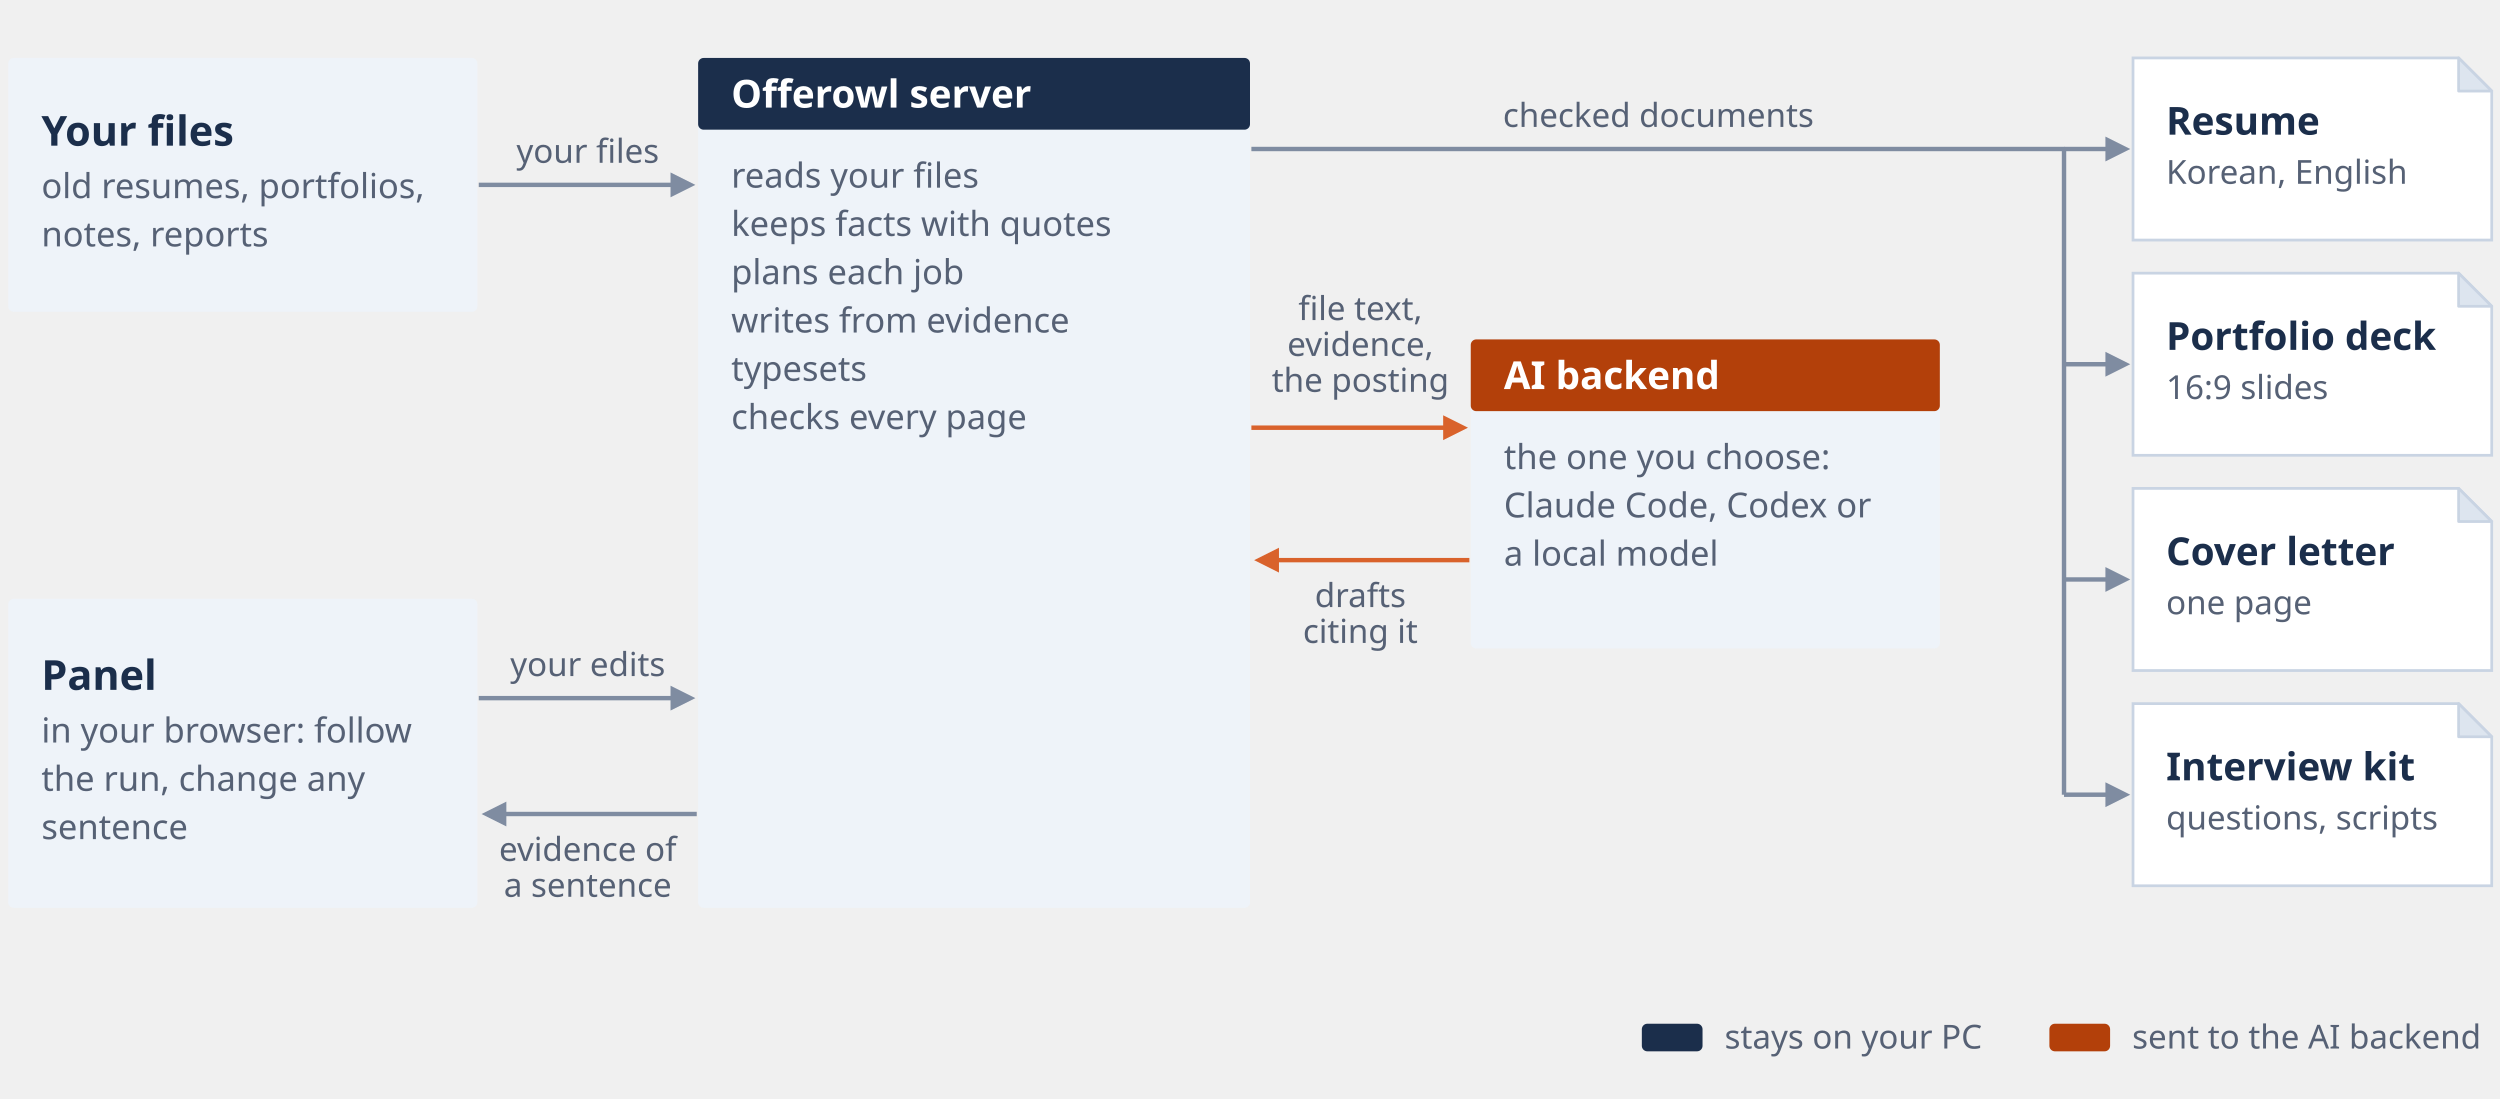
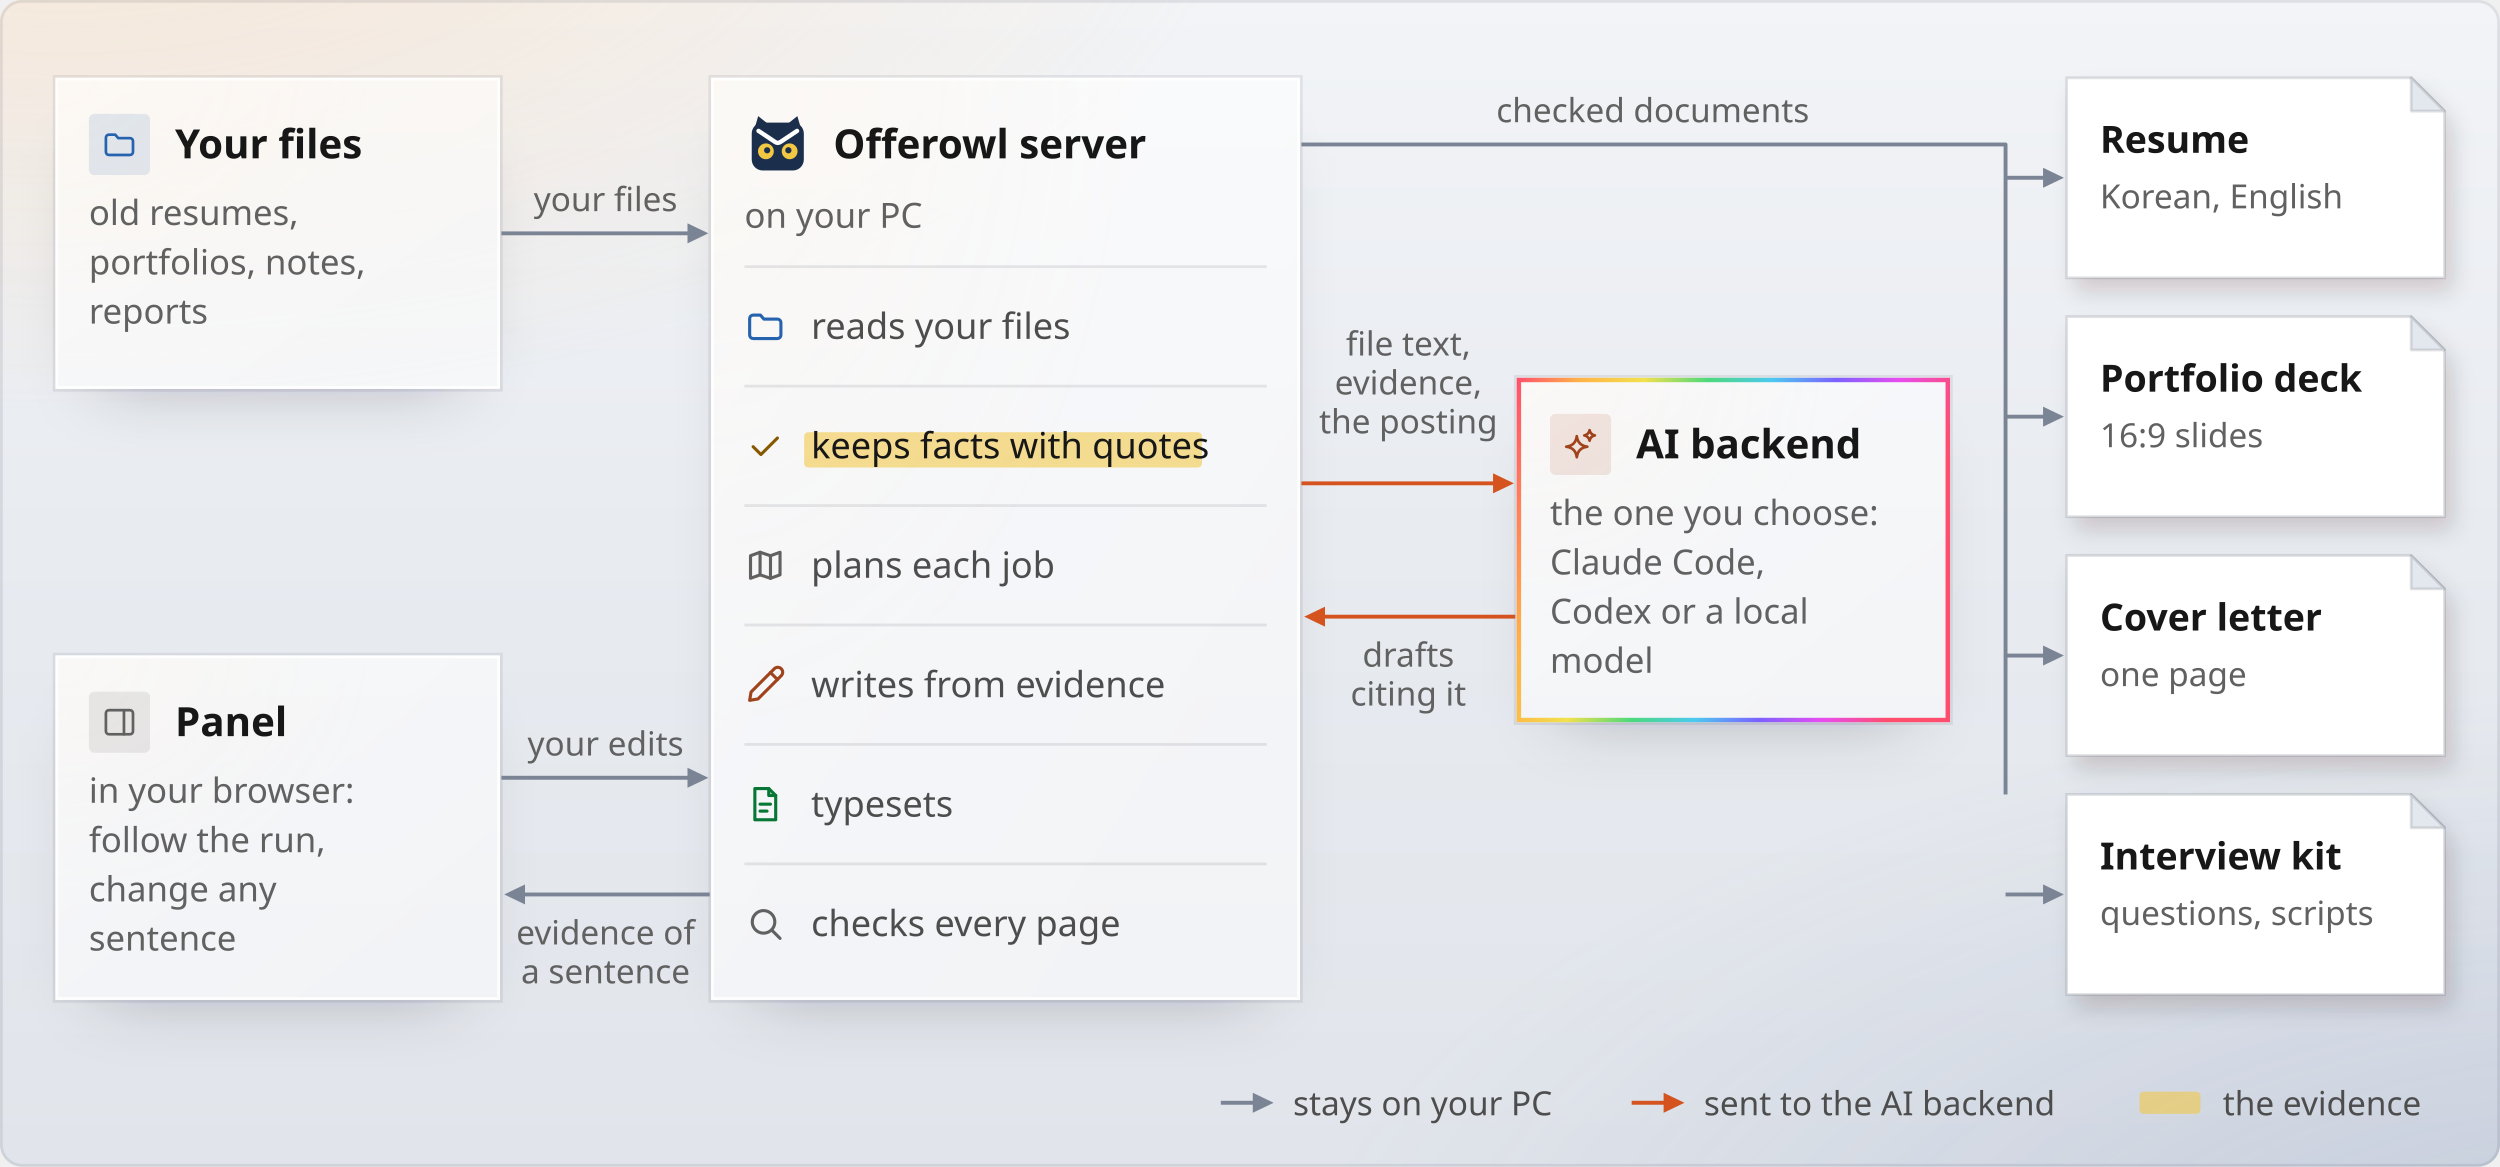
- <svg xmlns="http://www.w3.org/2000/svg" viewBox="-3 -3 906 398" width="906" height="398" font-family="Pretendard, -apple-system, BlinkMacSystemFont, 'Segoe UI', 'Noto Sans', Helvetica, Arial, sans-serif" role="img" aria-label="Your files and the panel in your browser go to the Offerowl server on your PC. The server reads the files, keeps the facts their quotes back, plans each job, has the one AI backend you chose write from that evidence, typesets and checks. It sends the AI backend the text of the files you add, the posting and the evidence of the part being written, and gives back a resume, a portfolio deck, a cover letter and an interview kit, all on your PC">
-   <rect x="0.0" y="18.0" width="170.0" height="92.0" rx="2" fill="#eef3f9" />
-   <text x="12.0" y="49.8" font-size="15" font-weight="600" fill="#1b2e4b" data-box="12.0,158.0">Your files</text>
-   <text x="12.0" y="68.8" font-size="12.5" fill="#566175" data-box="12.0,158.0">old resumes, portfolios,</text>
-   <text x="12.0" y="86.3" font-size="12.5" fill="#566175" data-box="12.0,158.0">notes, reports</text>
-   <rect x="0.0" y="214.0" width="170.0" height="112.0" rx="2" fill="#eef3f9" />
-   <text x="12.0" y="247.0" font-size="15" font-weight="600" fill="#1b2e4b" data-box="12.0,158.0">Panel</text>
-   <text x="12.0" y="266.1" font-size="12.5" fill="#566175" data-box="12.0,158.0">in your browser: follow</text>
-   <text x="12.0" y="283.6" font-size="12.5" fill="#566175" data-box="12.0,158.0">the run, change any</text>
-   <text x="12.0" y="301.1" font-size="12.5" fill="#566175" data-box="12.0,158.0">sentence</text>
-   <rect x="250.0" y="18.0" width="200.0" height="308.0" rx="2" fill="#eef3f9" />
-   <rect x="250.0" y="18.0" width="200.0" height="26.0" rx="2" fill="#1b2e4b" />
-   <text x="262.0" y="36.0" font-size="14" font-weight="600" fill="#ffffff" data-box="262.0,438.0">Offerowl server</text>
-   <text x="262.0" y="65.0" font-size="12.5" fill="#566175" data-box="262.0,438.0">reads your files</text>
-   <text x="262.0" y="82.5" font-size="12.5" fill="#566175" data-box="262.0,438.0">keeps facts with quotes</text>
-   <text x="262.0" y="100.0" font-size="12.5" fill="#566175" data-box="262.0,438.0">plans each job</text>
-   <text x="262.0" y="117.5" font-size="12.5" fill="#566175" data-box="262.0,438.0">writes from evidence</text>
-   <text x="262.0" y="135.0" font-size="12.5" fill="#566175" data-box="262.0,438.0">typesets</text>
-   <text x="262.0" y="152.5" font-size="12.5" fill="#566175" data-box="262.0,438.0">checks every page</text>
-   <rect x="530.0" y="120.0" width="170.0" height="112.0" rx="2" fill="#eef3f9" />
-   <rect x="530.0" y="120.0" width="170.0" height="26.0" rx="2" fill="#b3400a" />
-   <text x="542.0" y="138.0" font-size="14" font-weight="600" fill="#ffffff" data-box="542.0,688.0">AI backend</text>
-   <text x="542.0" y="167.0" font-size="12.5" fill="#566175" data-box="542.0,688.0">the one you choose:</text>
-   <text x="542.0" y="184.5" font-size="12.5" fill="#566175" data-box="542.0,688.0">Claude Code, Codex or</text>
-   <text x="542.0" y="202.0" font-size="12.5" fill="#566175" data-box="542.0,688.0">a local model</text>
-   <path d="M770.0,18.0 H888.0 L900.0,30.0 V84.0 H770.0 Z" fill="#ffffff" stroke="#c9d4e3" stroke-width="1" />
-   <path d="M888.0,18.0 V30.0 H900.0 Z" fill="#dde5ef" stroke="#c9d4e3" stroke-width="1" stroke-linejoin="round" />
-   <text x="782.0" y="45.8" font-size="14" font-weight="600" fill="#1b2e4b" data-box="782.0,886.0">Resume</text>
-   <text x="782.0" y="63.6" font-size="12" fill="#566175" data-box="782.0,886.0">Korean, English</text>
-   <path d="M770.0,96.0 H888.0 L900.0,108.0 V162.0 H770.0 Z" fill="#ffffff" stroke="#c9d4e3" stroke-width="1" />
-   <path d="M888.0,96.0 V108.0 H900.0 Z" fill="#dde5ef" stroke="#c9d4e3" stroke-width="1" stroke-linejoin="round" />
-   <text x="782.0" y="123.8" font-size="14" font-weight="600" fill="#1b2e4b" data-box="782.0,886.0">Portfolio deck</text>
-   <text x="782.0" y="141.6" font-size="12" fill="#566175" data-box="782.0,886.0">16:9 slides</text>
-   <path d="M770.0,174.0 H888.0 L900.0,186.0 V240.0 H770.0 Z" fill="#ffffff" stroke="#c9d4e3" stroke-width="1" />
-   <path d="M888.0,174.0 V186.0 H900.0 Z" fill="#dde5ef" stroke="#c9d4e3" stroke-width="1" stroke-linejoin="round" />
-   <text x="782.0" y="201.8" font-size="14" font-weight="600" fill="#1b2e4b" data-box="782.0,886.0">Cover letter</text>
-   <text x="782.0" y="219.6" font-size="12" fill="#566175" data-box="782.0,886.0">one page</text>
-   <path d="M770.0,252.0 H888.0 L900.0,264.0 V318.0 H770.0 Z" fill="#ffffff" stroke="#c9d4e3" stroke-width="1" />
-   <path d="M888.0,252.0 V264.0 H900.0 Z" fill="#dde5ef" stroke="#c9d4e3" stroke-width="1" stroke-linejoin="round" />
-   <text x="782.0" y="279.8" font-size="14" font-weight="600" fill="#1b2e4b" data-box="782.0,886.0">Interview kit</text>
-   <text x="782.0" y="297.6" font-size="12" fill="#566175" data-box="782.0,886.0">questions, scripts</text>
-   <path d="M170.5,64.0 L241.5,64.0" fill="none" stroke="#7f8ca1" stroke-width="1.6" stroke-linejoin="round" />
-   <path d="M249.0,64.0 L240.0,68.5 L240.0,59.5 Z" fill="#7f8ca1" />
-   <text x="210.0" y="56.0" font-size="12" fill="#566175" text-anchor="middle" data-box="173.0,247.0">your files</text>
-   <path d="M170.5,250.0 L241.5,250.0" fill="none" stroke="#7f8ca1" stroke-width="1.6" stroke-linejoin="round" />
-   <path d="M249.0,250.0 L240.0,254.5 L240.0,245.5 Z" fill="#7f8ca1" />
-   <text x="210.0" y="242.0" font-size="12" fill="#566175" text-anchor="middle" data-box="173.0,247.0">your edits</text>
-   <path d="M249.5,292.0 L179.0,292.0" fill="none" stroke="#7f8ca1" stroke-width="1.6" stroke-linejoin="round" />
-   <path d="M171.5,292.0 L180.5,287.5 L180.5,296.5 Z" fill="#7f8ca1" />
-   <text x="210.0" y="309.0" font-size="12" fill="#566175" text-anchor="middle" data-box="173.0,247.0">evidence of</text>
-   <text x="210.0" y="322.0" font-size="12" fill="#566175" text-anchor="middle" data-box="173.0,247.0">a sentence</text>
-   <path d="M450.5,152.0 L521.5,152.0" fill="none" stroke="#d9622b" stroke-width="1.6" stroke-linejoin="round" />
-   <path d="M529.0,152.0 L520.0,156.5 L520.0,147.5 Z" fill="#d9622b" />
-   <text x="490.0" y="113.0" font-size="12" fill="#566175" text-anchor="middle" data-box="453.0,527.0">file text,</text>
-   <text x="490.0" y="126.0" font-size="12" fill="#566175" text-anchor="middle" data-box="453.0,527.0">evidence,</text>
-   <text x="490.0" y="139.0" font-size="12" fill="#566175" text-anchor="middle" data-box="453.0,527.0">the posting</text>
-   <path d="M529.5,200.0 L459.0,200.0" fill="none" stroke="#d9622b" stroke-width="1.6" stroke-linejoin="round" />
-   <path d="M451.5,200.0 L460.5,195.5 L460.5,204.5 Z" fill="#d9622b" />
-   <text x="490.0" y="217.0" font-size="12" fill="#566175" text-anchor="middle" data-box="453.0,527.0">drafts</text>
-   <text x="490.0" y="230.0" font-size="12" fill="#566175" text-anchor="middle" data-box="453.0,527.0">citing it</text>
-   <path d="M450.5,51 H745 V285" fill="none" stroke="#7f8ca1" stroke-width="1.6" stroke-linejoin="round" />
-   <path d="M745.0,51.0 L761.5,51.0" fill="none" stroke="#7f8ca1" stroke-width="1.6" stroke-linejoin="round" />
-   <path d="M769.0,51.0 L760.0,55.5 L760.0,46.5 Z" fill="#7f8ca1" />
-   <path d="M745.0,129.0 L761.5,129.0" fill="none" stroke="#7f8ca1" stroke-width="1.6" stroke-linejoin="round" />
-   <path d="M769.0,129.0 L760.0,133.5 L760.0,124.5 Z" fill="#7f8ca1" />
-   <path d="M745.0,207.0 L761.5,207.0" fill="none" stroke="#7f8ca1" stroke-width="1.6" stroke-linejoin="round" />
-   <path d="M769.0,207.0 L760.0,211.5 L760.0,202.5 Z" fill="#7f8ca1" />
-   <path d="M745.0,285.0 L761.5,285.0" fill="none" stroke="#7f8ca1" stroke-width="1.6" stroke-linejoin="round" />
-   <path d="M769.0,285.0 L760.0,289.5 L760.0,280.5 Z" fill="#7f8ca1" />
-   <text x="598.0" y="43.0" font-size="12" fill="#566175" text-anchor="middle" data-box="455.0,740.0">checked documents</text>
-   <rect x="592.0" y="368.0" width="22.0" height="10.0" rx="2" fill="#1b2e4b" />
-   <text x="622.0" y="377.0" font-size="12" fill="#566175" data-box="622.0,900.0">stays on your PC</text>
-   <rect x="739.7" y="368.0" width="22.0" height="10.0" rx="2" fill="#b3400a" />
-   <text x="769.7" y="377.0" font-size="12" fill="#566175" data-box="769.7,900.0">sent to the AI backend</text>
+ <svg xmlns="http://www.w3.org/2000/svg" viewBox="0 0 900 420" width="900" height="420" font-family="Pretendard, -apple-system, BlinkMacSystemFont, 'Segoe UI', 'Noto Sans', Helvetica, Arial, sans-serif" role="img" aria-label="Your files and the panel in your browser go to the Offerowl server on your PC. The server reads the files, keeps the facts their quotes back, plans each job, has the one AI backend you chose write from that evidence, typesets and checks. It sends the AI backend the text of the files you add, the posting and the evidence of the part being written, and gives back a resume, a portfolio deck, a cover letter and an interview kit, all on your PC">
+   <defs>
+     <linearGradient id="desk" x1="0" y1="0" x2="0" y2="1">
+       <stop offset="0" stop-color="#f2f4f7" />
+       <stop offset=".46" stop-color="#e8ebf0" />
+       <stop offset="1" stop-color="#e1e5eb" />
+     </linearGradient>
+     <radialGradient id="lamp" cx=".03" cy="-.12" r=".74">
+       <stop offset="0" stop-color="#ffc88a" stop-opacity="0.32" />
+       <stop offset=".64" stop-color="#ffc88a" stop-opacity="0" />
+     </radialGradient>
+     <radialGradient id="shade" cx="1.06" cy="1.14" r=".88">
+       <stop offset="0" stop-color="#425c94" stop-opacity="0.2" />
+       <stop offset=".62" stop-color="#425c94" stop-opacity="0" />
+     </radialGradient>
+     <linearGradient id="sheen" x1="0" y1="0" x2="1" y2="1">
+       <stop offset="0" stop-color="#ffffff" stop-opacity="0.5" />
+       <stop offset=".55" stop-color="#ffffff" stop-opacity="0.08" />
+       <stop offset="1" stop-color="#ffffff" stop-opacity="0" />
+     </linearGradient>
+     <radialGradient id="lampbox" cx="0" cy="0" r="1.3">
+       <stop offset="0" stop-color="#ffbe6e" stop-opacity="0.075" />
+       <stop offset=".55" stop-color="#ffbe6e" stop-opacity="0" />
+     </radialGradient>
+     <linearGradient id="rainbow" x1="0" y1="0" x2="1" y2=".18">
+       <stop offset="0.000" stop-color="#ff4d6d" />
+       <stop offset="0.143" stop-color="#ffb347" />
+       <stop offset="0.286" stop-color="#f2e14c" />
+       <stop offset="0.429" stop-color="#4cd97b" />
+       <stop offset="0.571" stop-color="#4cc9f0" />
+       <stop offset="0.714" stop-color="#7b61ff" />
+       <stop offset="0.857" stop-color="#e84cf0" />
+       <stop offset="1.000" stop-color="#ff4d6d" />
+     </linearGradient>
+     <filter id="soft" filterUnits="userSpaceOnUse" x="0" y="0" width="900" height="420">
+       <feGaussianBlur stdDeviation="13" />
+     </filter>
+     <filter id="sheet" x="-20%" y="-20%" width="150%" height="170%">
+       <feGaussianBlur in="SourceAlpha" stdDeviation="4" />
+       <feOffset dx="3" dy="5" result="b" />
+       <feFlood flood-color="#281e0f" flood-opacity="0.16" />
+       <feComposite in2="b" operator="in" />
+       <feMerge>
+         <feMergeNode />
+         <feMergeNode in="SourceGraphic" />
+       </feMerge>
+     </filter>
+     <clipPath id="o1">
+       <path clip-rule="evenodd" d="M-40,-40 H940 V460 H-40 Z M20.0,28.0 H180.0 V140.0 H20.0 Z" />
+     </clipPath>
+     <clipPath id="i1">
+       <path d="M20.0,28.0 H180.0 V140.0 H20.0 Z" />
+     </clipPath>
+     <clipPath id="o2">
+       <path clip-rule="evenodd" d="M-40,-40 H940 V460 H-40 Z M20.0,236.0 H180.0 V360.0 H20.0 Z" />
+     </clipPath>
+     <clipPath id="i2">
+       <path d="M20.0,236.0 H180.0 V360.0 H20.0 Z" />
+     </clipPath>
+     <clipPath id="o3">
+       <path clip-rule="evenodd" d="M-40,-40 H940 V460 H-40 Z M256.0,28.0 H468.0 V360.0 H256.0 Z" />
+     </clipPath>
+     <clipPath id="i3">
+       <path d="M256.0,28.0 H468.0 V360.0 H256.0 Z" />
+     </clipPath>
+     <clipPath id="o4">
+       <path clip-rule="evenodd" d="M-40,-40 H940 V460 H-40 Z M546.0,136.0 H702.0 V260.0 H546.0 Z" />
+     </clipPath>
+     <clipPath id="i4">
+       <path d="M546.0,136.0 H702.0 V260.0 H546.0 Z" />
+     </clipPath>
+   </defs>
+   <rect width="900" height="420" rx="8" fill="url(#desk)" />
+   <rect width="900" height="420" rx="8" fill="url(#lamp)" />
+   <rect width="900" height="420" rx="8" fill="url(#shade)" />
+   <g clip-path="url(#o1)">
+     <rect x="36.0" y="56.0" width="128.0" height="80.0" fill="#1e2434" fill-opacity="0.3" filter="url(#soft)" />
+     <path d="M20.0,28.0 H180.0 V140.0 H20.0 Z" fill="none" stroke="#1e2434" stroke-opacity="0.08" stroke-width="2" />
+   </g>
+   <path d="M20.0,28.0 H180.0 V140.0 H20.0 Z" fill="#ffffff" fill-opacity="0.5" />
+   <path d="M20.0,28.0 H180.0 V140.0 H20.0 Z" fill="url(#lampbox)" />
+   <path d="M20.0,28.0 H180.0 V140.0 H20.0 Z" fill="url(#sheen)" />
+   <path d="M20.0,28.0 H180.0 V140.0 H20.0 Z" fill="none" stroke="#ffffff" stroke-opacity="0.85" stroke-width="2" clip-path="url(#i1)" />
+   <rect x="32.0" y="41.0" width="22.0" height="22.0" rx="2" fill="#2663ae" fill-opacity="0.12" />
+   <g transform="translate(36.5,45.5) scale(0.5417)" fill="none" stroke="#2663ae" stroke-width="1.8" stroke-linecap="round" stroke-linejoin="round">
+     <path d="M3 7.5A2 2 0 0 1 5 5.5h4.2l2 2.3H19a2 2 0 0 1 2 2V17a2 2 0 0 1-2 2H5a2 2 0 0 1-2-2z" />
+   </g>
+   <text x="63.0" y="57.0" font-size="14.5" font-weight="600" fill="#171717" data-box="63.0,168.0">Your files</text>
+   <text x="32.0" y="81.0" font-size="12.5" fill="#616161" data-box="32.0,168.0">old resumes,</text>
+   <text x="32.0" y="98.8" font-size="12.5" fill="#616161" data-box="32.0,168.0">portfolios, notes,</text>
+   <text x="32.0" y="116.5" font-size="12.5" fill="#616161" data-box="32.0,168.0">reports</text>
+   <g clip-path="url(#o2)">
+     <rect x="36.0" y="264.0" width="128.0" height="92.0" fill="#1e2434" fill-opacity="0.3" filter="url(#soft)" />
+     <path d="M20.0,236.0 H180.0 V360.0 H20.0 Z" fill="none" stroke="#1e2434" stroke-opacity="0.08" stroke-width="2" />
+   </g>
+   <path d="M20.0,236.0 H180.0 V360.0 H20.0 Z" fill="#ffffff" fill-opacity="0.5" />
+   <path d="M20.0,236.0 H180.0 V360.0 H20.0 Z" fill="url(#lampbox)" />
+   <path d="M20.0,236.0 H180.0 V360.0 H20.0 Z" fill="url(#sheen)" />
+   <path d="M20.0,236.0 H180.0 V360.0 H20.0 Z" fill="none" stroke="#ffffff" stroke-opacity="0.85" stroke-width="2" clip-path="url(#i2)" />
+   <rect x="32.0" y="249.0" width="22.0" height="22.0" rx="2" fill="#616161" fill-opacity="0.12" />
+   <g transform="translate(36.5,253.5) scale(0.5417)" fill="none" stroke="#616161" stroke-width="1.8" stroke-linecap="round" stroke-linejoin="round">
+     <rect x="3" y="4" width="18" height="16" rx="2" />
+     <path d="M15 4v16" />
+   </g>
+   <text x="63.0" y="265.0" font-size="14.5" font-weight="600" fill="#171717" data-box="63.0,168.0">Panel</text>
+   <text x="32.0" y="289.0" font-size="12.5" fill="#616161" data-box="32.0,168.0">in your browser:</text>
+   <text x="32.0" y="306.8" font-size="12.5" fill="#616161" data-box="32.0,168.0">follow the run,</text>
+   <text x="32.0" y="324.5" font-size="12.5" fill="#616161" data-box="32.0,168.0">change any</text>
+   <text x="32.0" y="342.2" font-size="12.5" fill="#616161" data-box="32.0,168.0">sentence</text>
+   <g clip-path="url(#o3)">
+     <rect x="272.0" y="56.0" width="180.0" height="300.0" fill="#1e2434" fill-opacity="0.3" filter="url(#soft)" />
+     <path d="M256.0,28.0 H468.0 V360.0 H256.0 Z" fill="none" stroke="#1e2434" stroke-opacity="0.08" stroke-width="2" />
+   </g>
+   <path d="M256.0,28.0 H468.0 V360.0 H256.0 Z" fill="#ffffff" fill-opacity="0.5" />
+   <path d="M256.0,28.0 H468.0 V360.0 H256.0 Z" fill="url(#lampbox)" />
+   <path d="M256.0,28.0 H468.0 V360.0 H256.0 Z" fill="url(#sheen)" />
+   <path d="M256.0,28.0 H468.0 V360.0 H256.0 Z" fill="none" stroke="#ffffff" stroke-opacity="0.85" stroke-width="2" clip-path="url(#i3)" />
+   <g transform="translate(268.0,40.0) scale(0.375)">
+     <path d="M9.5 17.5 L13.2 4.8 L23.5 13 Z M54.5 17.5 L50.8 4.8 L40.5 13 Z" fill="#1b2e4b" />
+     <rect x="7" y="11" width="50" height="46" rx="10.5" fill="#1b2e4b" />
+     <path d="M13.5 19 L29.4 29.6 Q32 31.4 34.6 29.6 L50.5 19" fill="none" stroke="#ffffff" stroke-width="4.2" stroke-linecap="round" stroke-linejoin="round" />
+     <circle cx="20.6" cy="38.6" r="7.6" fill="#f2c744" />
+     <circle cx="43.4" cy="38.6" r="7.6" fill="#f2c744" />
+     <circle cx="21.8" cy="37.6" r="3" fill="#1b2e4b" />
+     <circle cx="42.2" cy="37.6" r="3" fill="#1b2e4b" />
+   </g>
+   <text x="300.0" y="57.0" font-size="14.5" font-weight="600" fill="#171717" data-box="300.0,456.0">Offerowl server</text>
+   <text x="268.0" y="82.0" font-size="12.5" fill="#616161" data-box="268.0,456.0">on your PC</text>
+   <path d="M268.0,96.0 H456.0" fill="none" stroke="#1e2434" stroke-opacity="0.1" stroke-width="1" />
+   <g transform="translate(268.0,110.0) scale(0.625)" fill="none" stroke="#2663ae" stroke-width="1.8" stroke-linecap="round" stroke-linejoin="round">
+     <path d="M3 7.5A2 2 0 0 1 5 5.5h4.2l2 2.3H19a2 2 0 0 1 2 2V17a2 2 0 0 1-2 2H5a2 2 0 0 1-2-2z" />
+   </g>
+   <text x="292.0" y="122.0" font-size="13" fill="#4d4d4d" data-box="292.0,456.0">reads your files</text>
+   <path d="M268.0,139.0 H456.0" fill="none" stroke="#1e2434" stroke-opacity="0.1" stroke-width="1" />
+   <g transform="translate(268.0,153.0) scale(0.625)" fill="none" stroke="#865901" stroke-width="1.8" stroke-linecap="round" stroke-linejoin="round">
+     <path d="M5 12.5l4.5 4.5L19 7.5" />
+   </g>
+   <rect x="289.5" y="155.6" width="143.2" height="12.7" rx="1.5" fill="#f2c744" fill-opacity="0.58" />
+   <text x="292.0" y="165.0" font-size="13" textLength="138.2" lengthAdjust="spacingAndGlyphs" fill="#171717" data-box="292.0,456.0">keeps facts with quotes</text>
+   <path d="M268.0,182.0 H456.0" fill="none" stroke="#1e2434" stroke-opacity="0.1" stroke-width="1" />
+   <g transform="translate(268.0,196.0) scale(0.625)" fill="none" stroke="#616161" stroke-width="1.8" stroke-linecap="round" stroke-linejoin="round">
+     <path d="M9 4.5 3.5 6.5v13L9 17.5l6 2 5.5-2v-13L15 6.5z" />
+     <path d="M9 4.5v13M15 6.5v13" />
+   </g>
+   <text x="292.0" y="208.0" font-size="13" fill="#4d4d4d" data-box="292.0,456.0">plans each job</text>
+   <path d="M268.0,225.0 H456.0" fill="none" stroke="#1e2434" stroke-opacity="0.1" stroke-width="1" />
+   <g transform="translate(268.0,239.0) scale(0.625)" fill="none" stroke="#a0421c" stroke-width="1.8" stroke-linecap="round" stroke-linejoin="round">
+     <path d="M21.2 6.8a2.8 2.8 0 0 0-4-4L3.8 16.2 3 21l4.8-.8z" />
+     <path d="m15 5 4 4" />
+   </g>
+   <text x="292.0" y="251.0" font-size="13" fill="#4d4d4d" data-box="292.0,456.0">writes from evidence</text>
+   <path d="M268.0,268.0 H456.0" fill="none" stroke="#1e2434" stroke-opacity="0.1" stroke-width="1" />
+   <g transform="translate(268.0,282.0) scale(0.625)" fill="none" stroke="#087736" stroke-width="1.8" stroke-linecap="round" stroke-linejoin="round">
+     <path d="M6 3h8l4 4v14H6z" />
+     <path d="M14 3v4h4M9 12h6M9 16h4" />
+   </g>
+   <text x="292.0" y="294.0" font-size="13" fill="#4d4d4d" data-box="292.0,456.0">typesets</text>
+   <path d="M268.0,311.0 H456.0" fill="none" stroke="#1e2434" stroke-opacity="0.1" stroke-width="1" />
+   <g transform="translate(268.0,325.0) scale(0.625)" fill="none" stroke="#616161" stroke-width="1.8" stroke-linecap="round" stroke-linejoin="round">
+     <circle cx="11" cy="11" r="6.5" />
+     <path d="m16 16 4.5 4.5" />
+   </g>
+   <text x="292.0" y="337.0" font-size="13" fill="#4d4d4d" data-box="292.0,456.0">checks every page</text>
+   <g clip-path="url(#o4)">
+     <rect x="562.0" y="164.0" width="124.0" height="92.0" fill="#1e2434" fill-opacity="0.3" filter="url(#soft)" />
+     <path d="M546.0,136.0 H702.0 V260.0 H546.0 Z" fill="none" stroke="#1e2434" stroke-opacity="0.08" stroke-width="2" />
+   </g>
+   <path d="M546.0,136.0 H702.0 V260.0 H546.0 Z" fill="#ffffff" fill-opacity="0.5" />
+   <path d="M546.0,136.0 H702.0 V260.0 H546.0 Z" fill="url(#lampbox)" />
+   <path d="M546.0,136.0 H702.0 V260.0 H546.0 Z" fill="url(#sheen)" />
+   <path d="M546.0,136.0 H702.0 V260.0 H546.0 Z" fill="none" stroke="url(#rainbow)" stroke-width="3.2" clip-path="url(#i4)" />
+   <rect x="558.0" y="149.0" width="22.0" height="22.0" rx="2" fill="#a0421c" fill-opacity="0.12" />
+   <g transform="translate(562.5,153.5) scale(0.5417)" fill="none" stroke="#a0421c" stroke-width="1.8" stroke-linecap="round" stroke-linejoin="round">
+     <path d="M9.5 6.5c.55 4.2 2.8 6.45 7 7c-4.2.55-6.45 2.8-7 7c-.55-4.2-2.8-6.45-7-7c4.2-.55 6.45-2.8 7-7z" />
+     <path d="M18 2.5c.35 1.85 1.65 3.15 3.5 3.5c-1.85.35-3.15 1.65-3.5 3.5c-.35-1.85-1.65-3.15-3.5-3.5c1.85-.35 3.15-1.65 3.5-3.5z" />
+   </g>
+   <text x="589.0" y="165.0" font-size="14.5" font-weight="600" fill="#171717" data-box="589.0,690.0">AI backend</text>
+   <text x="558.0" y="189.0" font-size="12.5" fill="#616161" data-box="558.0,690.0">the one you choose:</text>
+   <text x="558.0" y="206.8" font-size="12.5" fill="#616161" data-box="558.0,690.0">Claude Code,</text>
+   <text x="558.0" y="224.5" font-size="12.5" fill="#616161" data-box="558.0,690.0">Codex or a local</text>
+   <text x="558.0" y="242.2" font-size="12.5" fill="#616161" data-box="558.0,690.0">model</text>
+   <g filter="url(#sheet)">
+     <path d="M744.0,28.0 H868.0 L880.0,40.0 V100.0 H744.0 Z" fill="#ffffff" />
+   </g>
+   <path d="M744.0,28.0 H868.0 L880.0,40.0 V100.0 H744.0 Z" fill="none" stroke="#1e2434" stroke-opacity="0.14" stroke-width="1" />
+   <path d="M868.0,28.0 V40.0 H880.0 Z" fill="#e3e7ee" stroke="#1e2434" stroke-opacity="0.14" stroke-width="1" stroke-linejoin="round" />
+   <text x="756.0" y="55.0" font-size="13.5" font-weight="600" fill="#171717" data-box="756.0,868.0">Resume</text>
+   <text x="756.0" y="75.0" font-size="12" fill="#616161" data-box="756.0,868.0">Korean, English</text>
+   <g filter="url(#sheet)">
+     <path d="M744.0,114.0 H868.0 L880.0,126.0 V186.0 H744.0 Z" fill="#ffffff" />
+   </g>
+   <path d="M744.0,114.0 H868.0 L880.0,126.0 V186.0 H744.0 Z" fill="none" stroke="#1e2434" stroke-opacity="0.14" stroke-width="1" />
+   <path d="M868.0,114.0 V126.0 H880.0 Z" fill="#e3e7ee" stroke="#1e2434" stroke-opacity="0.14" stroke-width="1" stroke-linejoin="round" />
+   <text x="756.0" y="141.0" font-size="13.5" font-weight="600" fill="#171717" data-box="756.0,868.0">Portfolio deck</text>
+   <text x="756.0" y="161.0" font-size="12" fill="#616161" data-box="756.0,868.0">16:9 slides</text>
+   <g filter="url(#sheet)">
+     <path d="M744.0,200.0 H868.0 L880.0,212.0 V272.0 H744.0 Z" fill="#ffffff" />
+   </g>
+   <path d="M744.0,200.0 H868.0 L880.0,212.0 V272.0 H744.0 Z" fill="none" stroke="#1e2434" stroke-opacity="0.14" stroke-width="1" />
+   <path d="M868.0,200.0 V212.0 H880.0 Z" fill="#e3e7ee" stroke="#1e2434" stroke-opacity="0.14" stroke-width="1" stroke-linejoin="round" />
+   <text x="756.0" y="227.0" font-size="13.5" font-weight="600" fill="#171717" data-box="756.0,868.0">Cover letter</text>
+   <text x="756.0" y="247.0" font-size="12" fill="#616161" data-box="756.0,868.0">one page</text>
+   <g filter="url(#sheet)">
+     <path d="M744.0,286.0 H868.0 L880.0,298.0 V358.0 H744.0 Z" fill="#ffffff" />
+   </g>
+   <path d="M744.0,286.0 H868.0 L880.0,298.0 V358.0 H744.0 Z" fill="none" stroke="#1e2434" stroke-opacity="0.14" stroke-width="1" />
+   <path d="M868.0,286.0 V298.0 H880.0 Z" fill="#e3e7ee" stroke="#1e2434" stroke-opacity="0.14" stroke-width="1" stroke-linejoin="round" />
+   <text x="756.0" y="313.0" font-size="13.5" font-weight="600" fill="#171717" data-box="756.0,868.0">Interview kit</text>
+   <text x="756.0" y="333.0" font-size="12" fill="#616161" data-box="756.0,868.0">questions, scripts</text>
+   <path d="M180.5,84.0 L249.0,84.0" fill="none" stroke="#7b8494" stroke-width="1.4" stroke-linejoin="round" />
+   <path d="M255.0,84.0 L247.5,87.6 L247.5,80.4 Z" fill="#7b8494" />
+   <text x="218.0" y="76.0" font-size="12" fill="#616161" text-anchor="middle" data-box="182.0,254.0">your files</text>
+   <path d="M180.5,280.0 L249.0,280.0" fill="none" stroke="#7b8494" stroke-width="1.4" stroke-linejoin="round" />
+   <path d="M255.0,280.0 L247.5,283.6 L247.5,276.4 Z" fill="#7b8494" />
+   <text x="218.0" y="272.0" font-size="12" fill="#616161" text-anchor="middle" data-box="182.0,254.0">your edits</text>
+   <path d="M255.5,322.0 L187.5,322.0" fill="none" stroke="#7b8494" stroke-width="1.4" stroke-linejoin="round" />
+   <path d="M181.5,322.0 L189.0,318.4 L189.0,325.6 Z" fill="#7b8494" />
+   <text x="218.0" y="340.0" font-size="12" fill="#616161" text-anchor="middle" data-box="182.0,254.0">evidence of</text>
+   <text x="218.0" y="354.0" font-size="12" fill="#616161" text-anchor="middle" data-box="182.0,254.0">a sentence</text>
+   <path d="M468.5,174.0 L539.0,174.0" fill="none" stroke="#d4531f" stroke-width="1.4" stroke-linejoin="round" />
+   <path d="M545.0,174.0 L537.5,177.6 L537.5,170.4 Z" fill="#d4531f" />
+   <text x="507.0" y="128.0" font-size="12" fill="#616161" text-anchor="middle" data-box="470.0,544.0">file text,</text>
+   <text x="507.0" y="142.0" font-size="12" fill="#616161" text-anchor="middle" data-box="470.0,544.0">evidence,</text>
+   <text x="507.0" y="156.0" font-size="12" fill="#616161" text-anchor="middle" data-box="470.0,544.0">the posting</text>
+   <path d="M545.5,222.0 L475.5,222.0" fill="none" stroke="#d4531f" stroke-width="1.4" stroke-linejoin="round" />
+   <path d="M469.5,222.0 L477.0,218.4 L477.0,225.6 Z" fill="#d4531f" />
+   <text x="507.0" y="240.0" font-size="12" fill="#616161" text-anchor="middle" data-box="470.0,544.0">drafts</text>
+   <text x="507.0" y="254.0" font-size="12" fill="#616161" text-anchor="middle" data-box="470.0,544.0">citing it</text>
+   <path d="M468.5,52 H722 V286" fill="none" stroke="#7b8494" stroke-width="1.4" stroke-linejoin="round" />
+   <path d="M722.0,64.0 L737.0,64.0" fill="none" stroke="#7b8494" stroke-width="1.4" stroke-linejoin="round" />
+   <path d="M743.0,64.0 L735.5,67.6 L735.5,60.4 Z" fill="#7b8494" />
+   <path d="M722.0,150.0 L737.0,150.0" fill="none" stroke="#7b8494" stroke-width="1.4" stroke-linejoin="round" />
+   <path d="M743.0,150.0 L735.5,153.6 L735.5,146.4 Z" fill="#7b8494" />
+   <path d="M722.0,236.0 L737.0,236.0" fill="none" stroke="#7b8494" stroke-width="1.4" stroke-linejoin="round" />
+   <path d="M743.0,236.0 L735.5,239.6 L735.5,232.4 Z" fill="#7b8494" />
+   <path d="M722.0,322.0 L737.0,322.0" fill="none" stroke="#7b8494" stroke-width="1.4" stroke-linejoin="round" />
+   <path d="M743.0,322.0 L735.5,325.6 L735.5,318.4 Z" fill="#7b8494" />
+   <text x="595.0" y="44.0" font-size="12" fill="#616161" text-anchor="middle" data-box="472.0,718.0">checked documents</text>
+   <path d="M439.5,397.0 L452.5,397.0" fill="none" stroke="#7b8494" stroke-width="1.4" stroke-linejoin="round" />
+   <path d="M458.5,397.0 L451.0,400.6 L451.0,393.4 Z" fill="#7b8494" />
+   <text x="465.5" y="401.5" font-size="12" fill="#4d4d4d" data-box="465.5,880.0">stays on your PC</text>
+   <path d="M587.4,397.0 L600.4,397.0" fill="none" stroke="#d4531f" stroke-width="1.4" stroke-linejoin="round" />
+   <path d="M606.4,397.0 L598.9,400.6 L598.9,393.4 Z" fill="#d4531f" />
+   <text x="613.4" y="401.5" font-size="12" fill="#4d4d4d" data-box="613.4,880.0">sent to the AI backend</text>
+   <rect x="770.2" y="393.0" width="22.0" height="8.0" rx="1.5" fill="#f2c744" fill-opacity="0.58" />
+   <text x="800.2" y="401.5" font-size="12" fill="#4d4d4d" data-box="800.2,880.0">the evidence</text>
+   <rect x=".5" y=".5" width="899" height="419" rx="7.5" fill="none" stroke="#1e2434" stroke-opacity="0.1" stroke-width="1" />
</svg>
